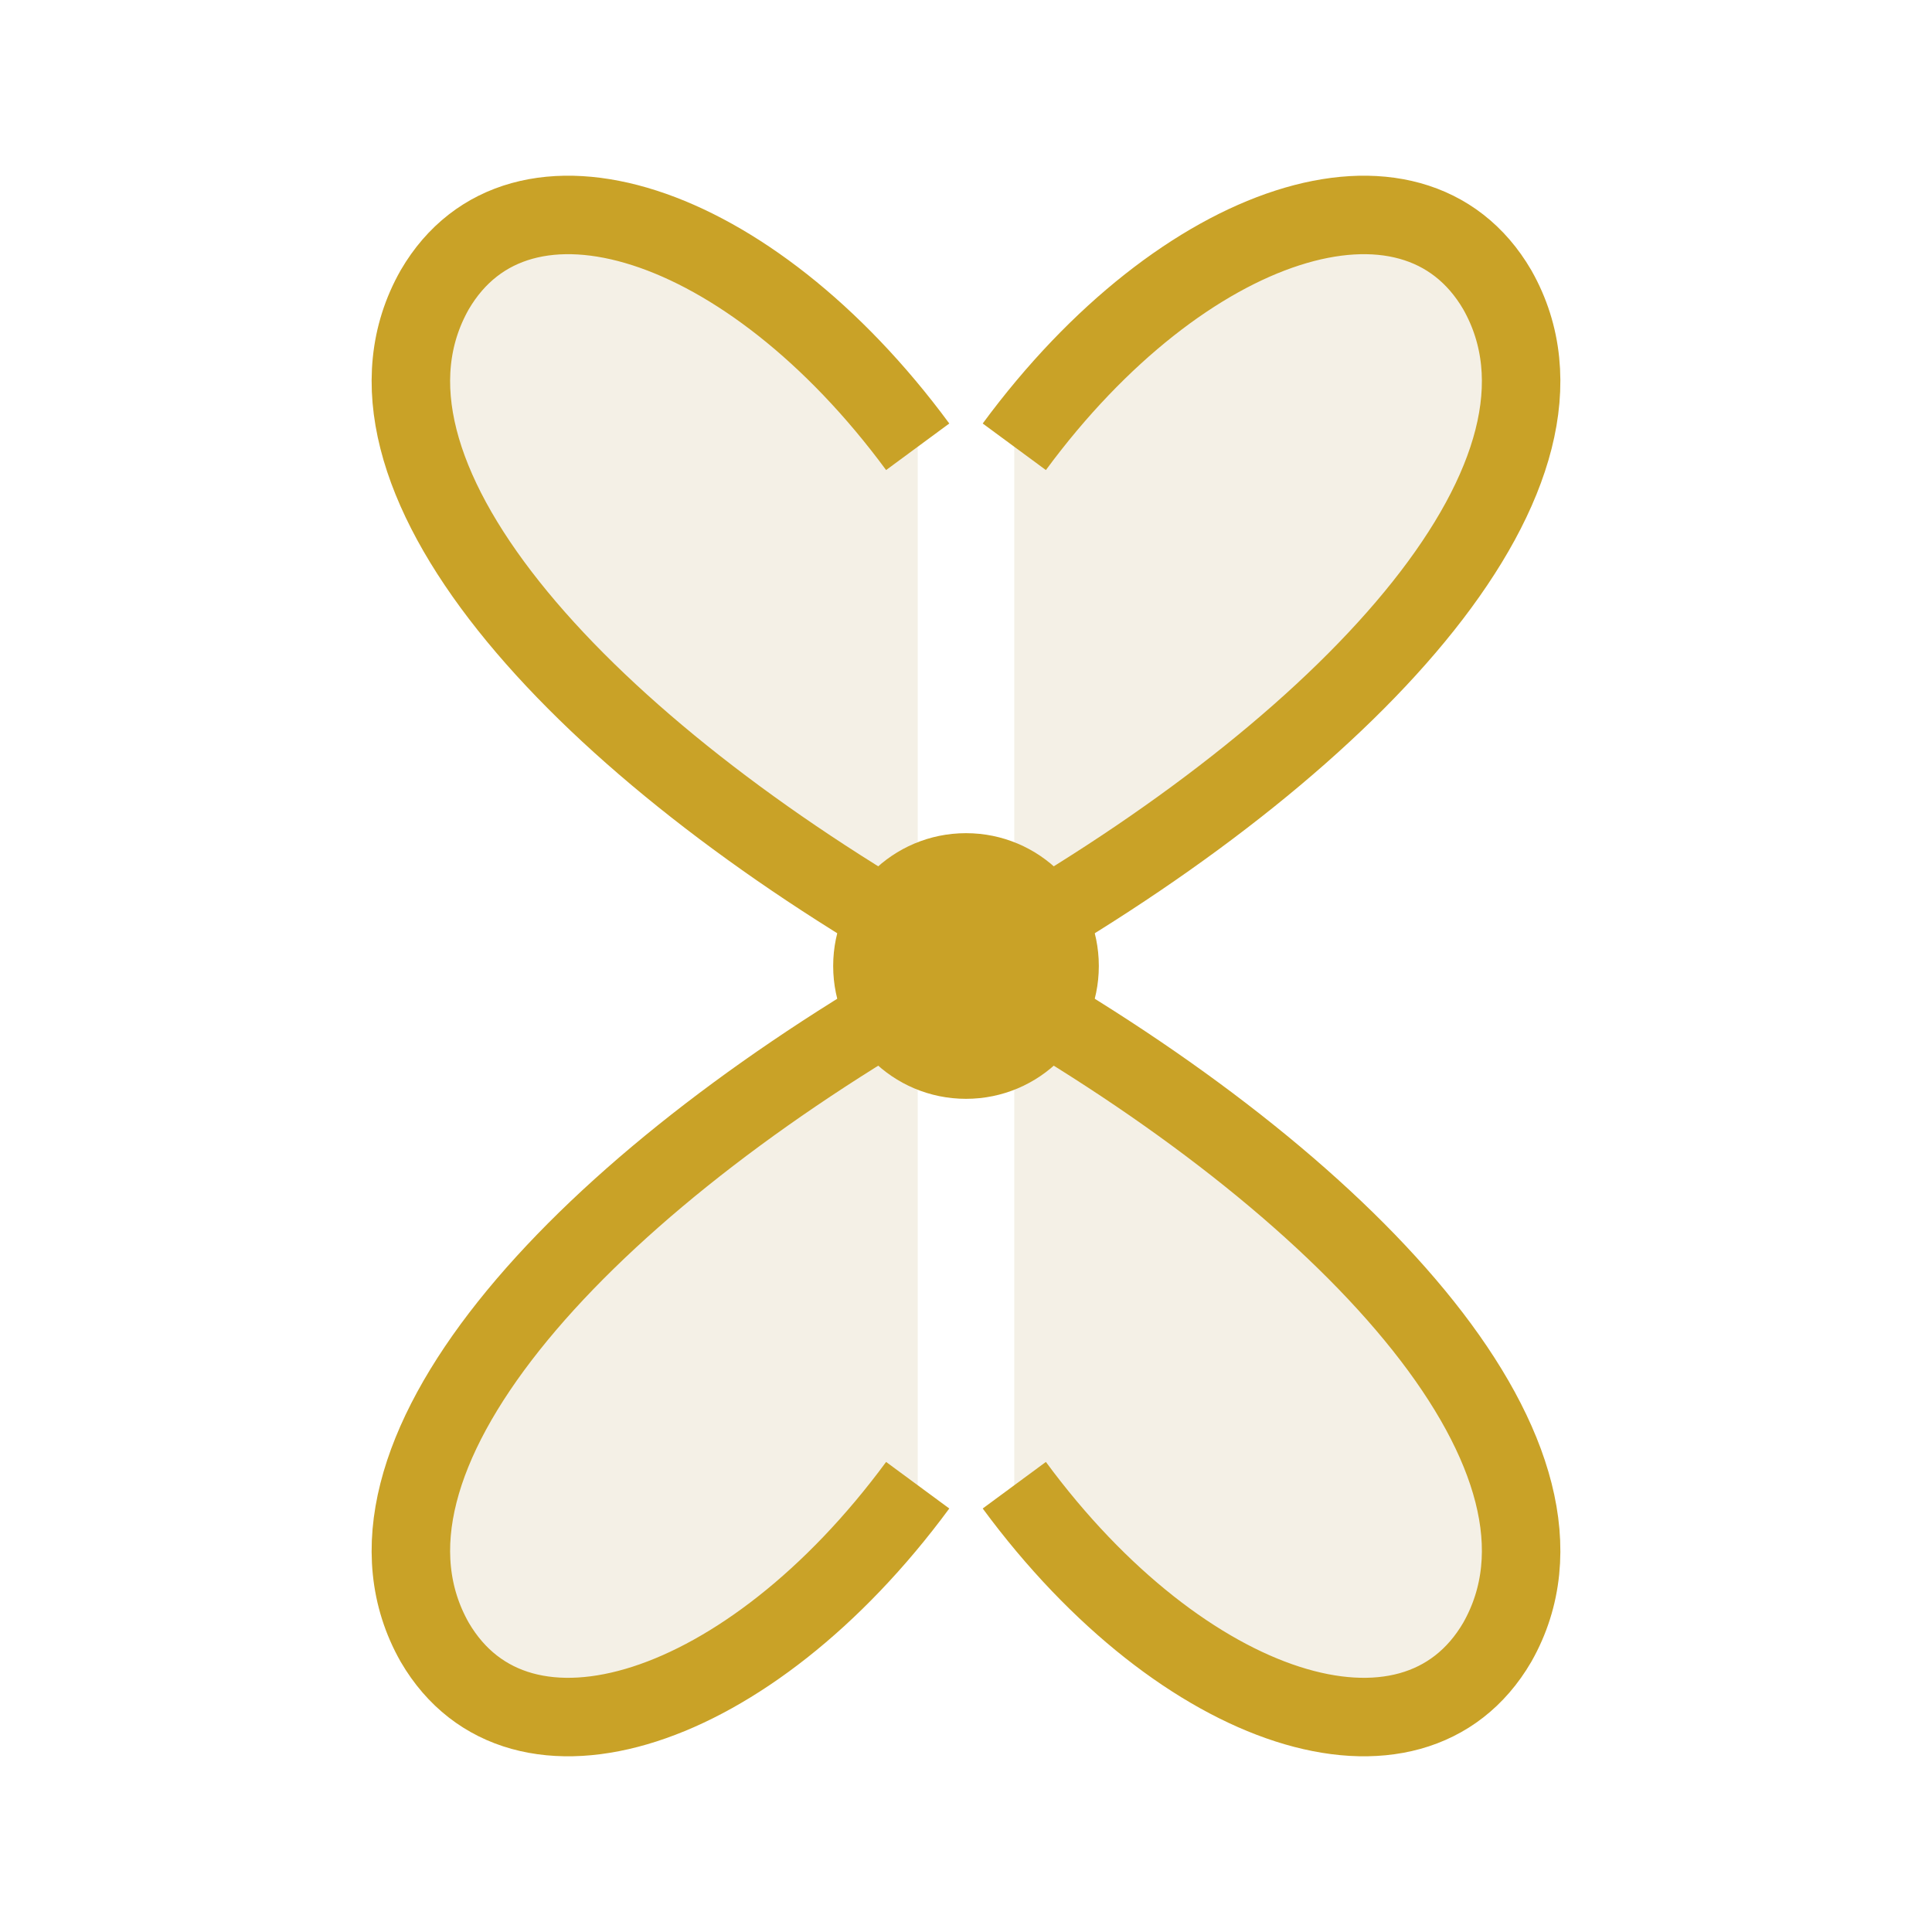
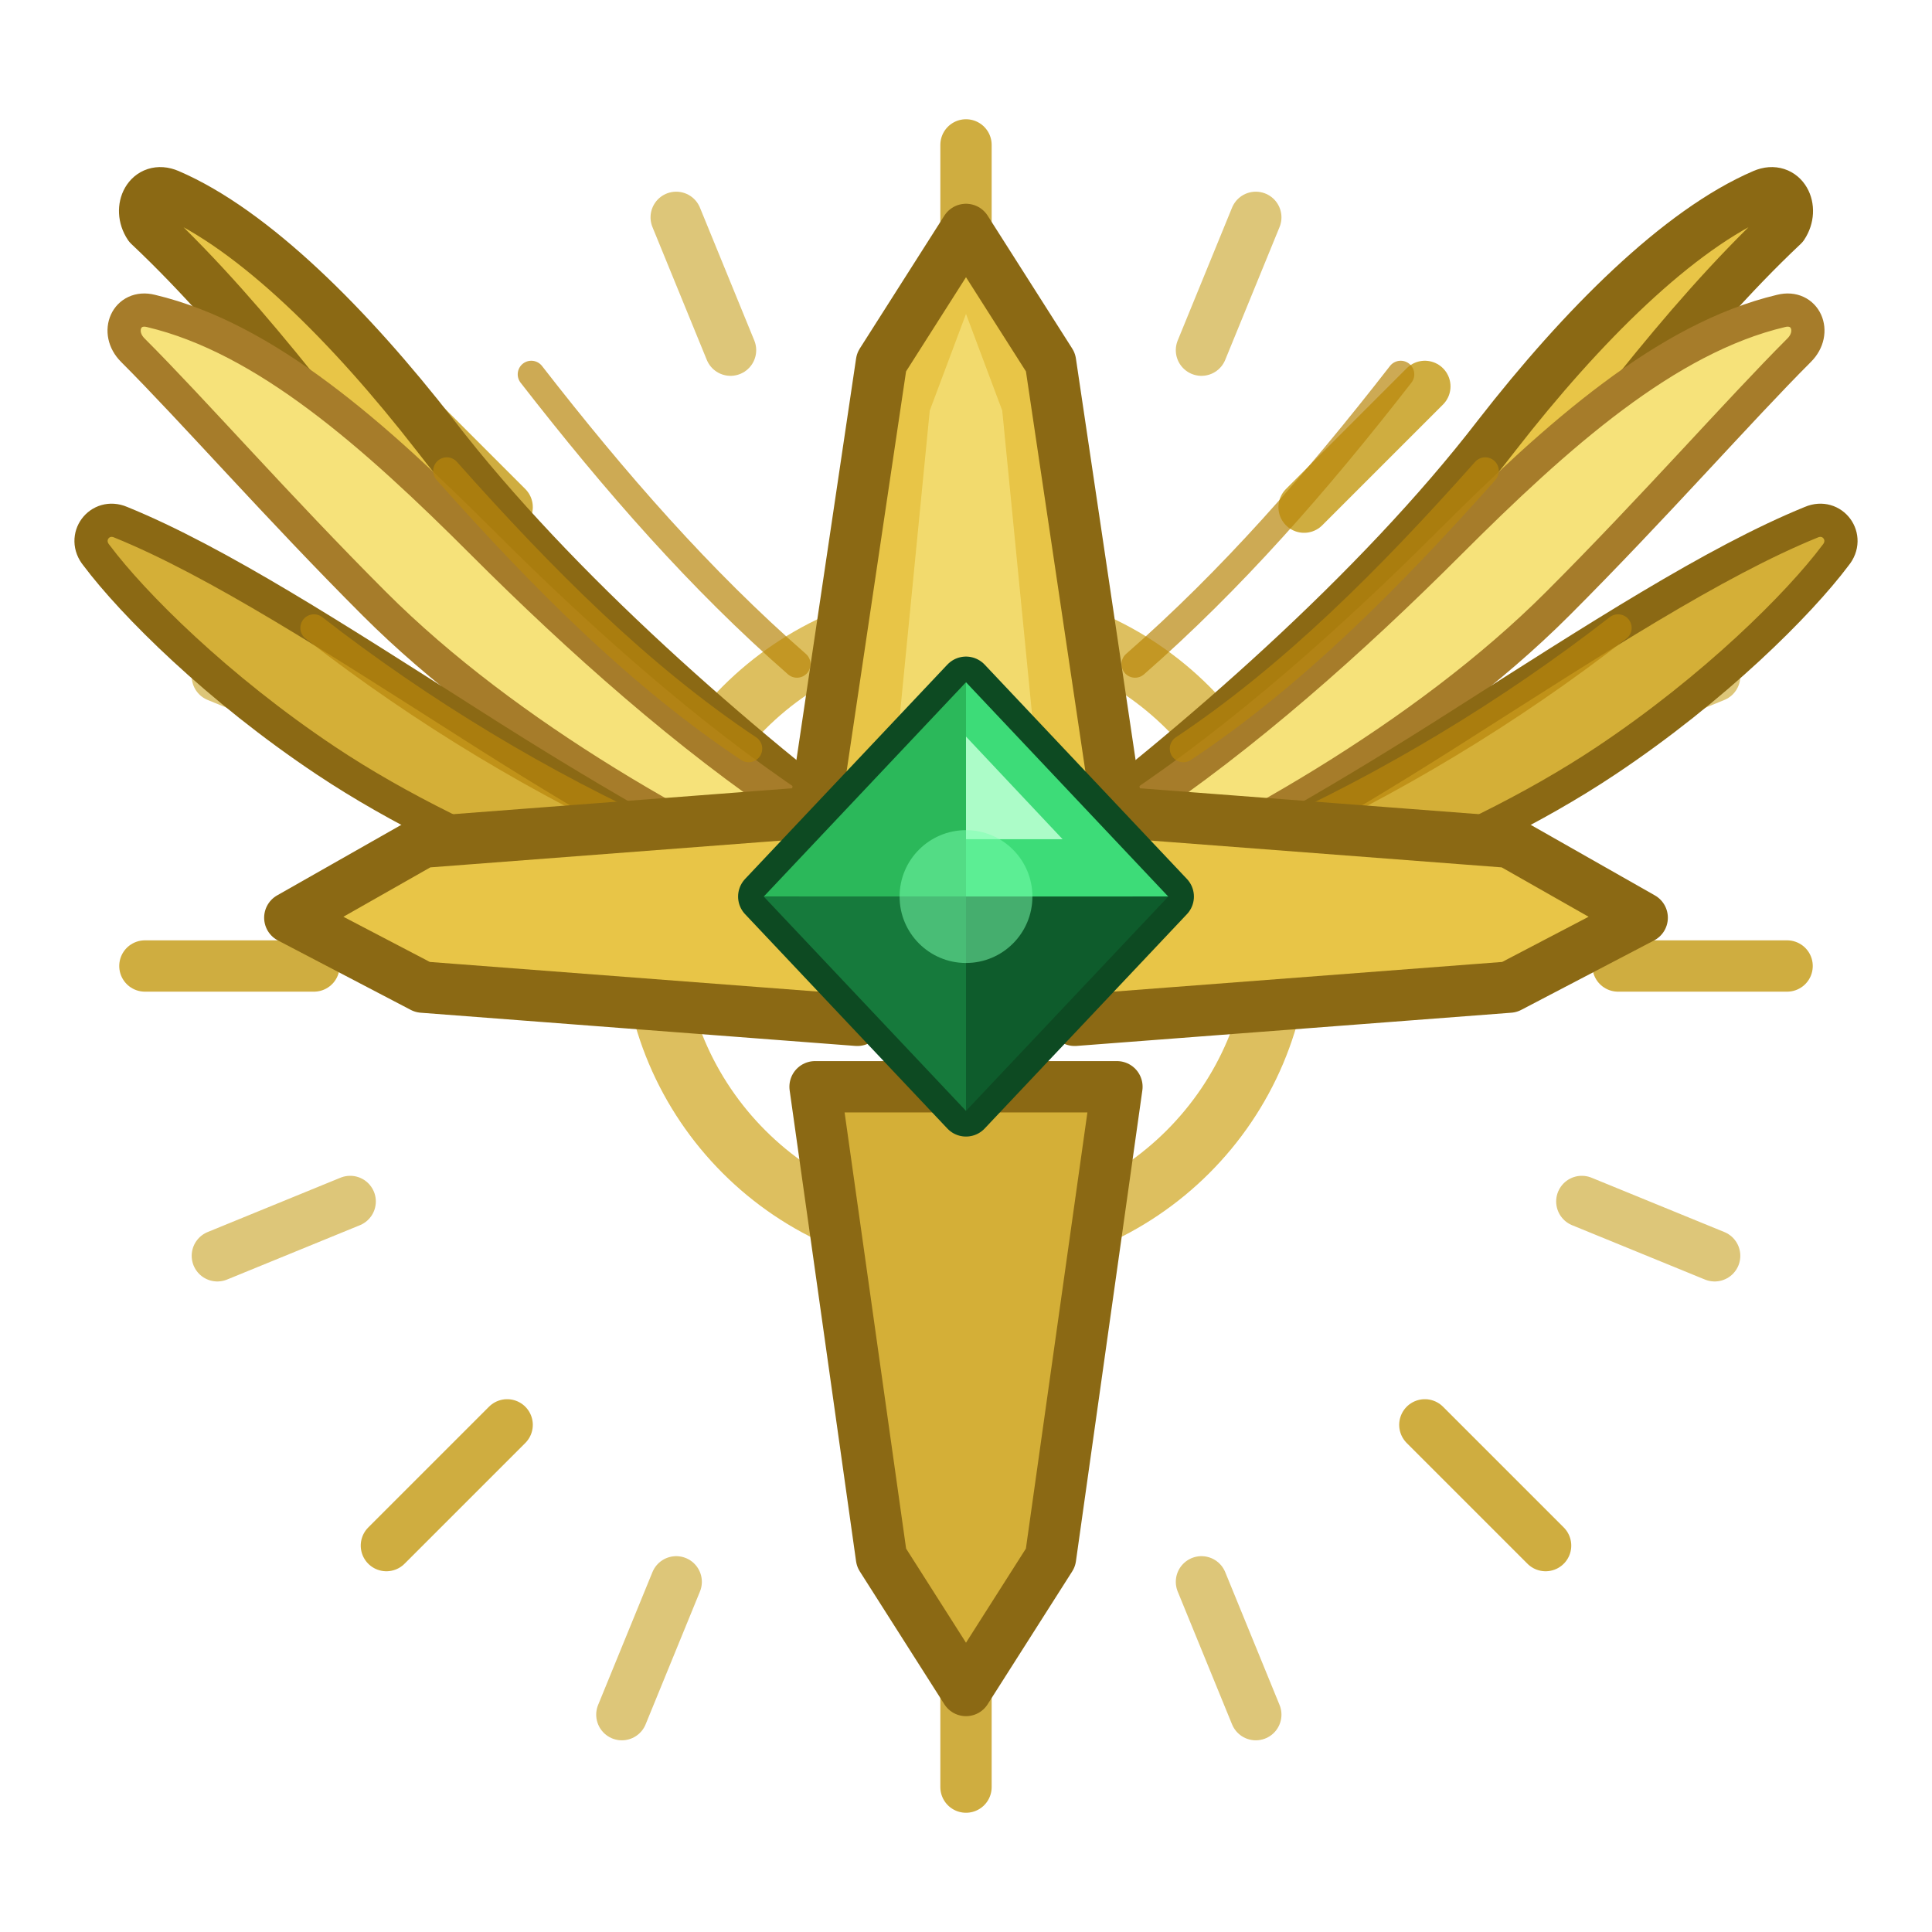
<svg xmlns="http://www.w3.org/2000/svg" viewBox="0 0 32 32" fill="none">
-   <path d="M15.2 15.5C9.5 12.2 5.5 7.8 7.2 4.8c1.4-2.4 5.2-1.2 8 2.6" fill="#F4F0E6" stroke="#C9A227" stroke-width="1.3" stroke-linejoin="round" />
-   <path d="M16.8 15.5c5.7-3.3 9.7-7.7 8-10.7-1.4-2.4-5.2-1.2-8 2.6" fill="#F4F0E6" stroke="#C9A227" stroke-width="1.3" stroke-linejoin="round" />
-   <path d="M15.2 16.5C9.5 19.8 5.5 24.2 7.2 27.2c1.4 2.4 5.2 1.2 8-2.6" fill="#F4F0E6" stroke="#C9A227" stroke-width="1.3" stroke-linejoin="round" />
-   <path d="M16.8 16.5c5.7 3.3 9.7 7.7 8 10.7-1.4 2.4-5.2 1.2-8-2.6" fill="#F4F0E6" stroke="#C9A227" stroke-width="1.3" stroke-linejoin="round" />
-   <circle cx="16" cy="16" r="2.2" fill="#C9A227" />
+   <g stroke="#C9A227" stroke-width="0.85" stroke-linecap="round" opacity=".88">
+     <path d="M16 2.4v2.8M16 26.8v2.8M2.4 16h2.8M26.8 16h2.8" />
+     <path d="M6.4 6.4l2 2M23.6 23.6l2 2M23.6 6.4l-2 2M8.4 23.6l-2 2" />
+     <path d="M11.2 3.6l.9 2.2M19.9 26.2l.9 2.2M3.6 11.2l2.2.9M26.2 19.9l2.2.9" opacity=".7" />
+     <path d="M20.8 3.6l-.9 2.2M11.2 26.2l-.9 2.2M28.4 11.2l-2.2.9M5.8 19.9l-2.2.9" opacity=".7" />
+   </g>
+   <circle cx="16" cy="15.4" r="5.2" stroke="#D4AF37" stroke-width="1" opacity=".8" />
+   <path d="M14.6 14.2            C12.2 12.4 9.2 9.8 7.2 7.2            C5.8 5.4 4.2 3.8 2.8 3.2            c-.35-.15-.55.25-.35.55            C4.2 5.4 5.6 7.4 7.2 9.4            c1.5 1.9 3.2 3.8 5.1 5.2            c.55.4 1.2.7 1.8.9            c.15-.35.3-.75.5-1.3Z" fill="#E8C547" stroke="#8B6914" stroke-width="0.8" stroke-linejoin="round" />
+   <path d="M14.2 15.1            C11.6 14 8.4 12.2 6.2 10            C4.6 8.4 3.2 6.8 2.2 5.8            c-.3-.3-.1-.75.3-.65            C4.4 5.6 6.2 7.2 8 9            c1.6 1.6 3.4 3.2 5.2 4.4            c.35.25.7.4 1 .5            c0-.25.05-.5.1-.8Z" fill="#F6E27A" stroke="#A67C2A" stroke-width="0.55" stroke-linejoin="round" />
+   <path d="M13.9 16            C11.2 15.4 7.8 14.2 5.4 12.6            C3.6 11.4 2.2 10 1.6 9.2            c-.25-.3.05-.7.4-.55            C3.6 9.3 5.6 10.6 7.8 12            c1.8 1.15 3.6 2.2 5.1 2.9            c.35.15.7.25 1 .3Z" fill="#D4AF37" stroke="#8B6914" stroke-width="0.55" stroke-linejoin="round" />
+   <path d="M7.4 7.8c1.6 1.8 3.2 3.4 5 4.6M5.2 10.4c1.8 1.4 3.8 2.6 5.8 3.5M8.8 6.2c1.4 1.8 2.8 3.4 4.4 4.8" stroke="#B8860B" stroke-width="0.45" stroke-linecap="round" opacity=".7" fill="none" />
+   <path d="M17.4 14.2            C19.8 12.4 22.8 9.8 24.8 7.2            C26.2 5.4 27.8 3.8 29.2 3.2            c.35-.15.55.25.35.55            C27.8 5.4 26.4 7.4 24.8 9.4            c-1.5 1.9-3.2 3.8-5.1 5.2            c-.55.4-1.2.7-1.8.9            c-.15-.35-.3-.75-.5-1.3Z" fill="#E8C547" stroke="#8B6914" stroke-width="0.8" stroke-linejoin="round" />
+   <path d="M17.8 15.1            C20.4 14 23.6 12.2 25.8 10            C27.4 8.4 28.8 6.8 29.8 5.8            c.3-.3.1-.75-.3-.65            C27.6 5.6 25.8 7.2 24 9            c-1.6 1.6-3.4 3.2-5.2 4.4            c-.35.25-.7.4-1 .5            c0-.25-.05-.5-.1-.8Z" fill="#F6E27A" stroke="#A67C2A" stroke-width="0.55" stroke-linejoin="round" />
+   <path d="M18.1 16            C20.8 15.4 24.2 14.2 26.6 12.6            C28.4 11.4 29.8 10 30.4 9.2            c.25-.3-.05-.7-.4-.55            C28.4 9.3 26.4 10.6 24.2 12            c-1.8 1.15-3.6 2.2-5.1 2.9            c-.35.15-.7.25-1 .3Z" fill="#D4AF37" stroke="#8B6914" stroke-width="0.55" stroke-linejoin="round" />
+   <path d="M24.6 7.8c-1.6 1.8-3.2 3.4-5 4.6M26.8 10.4c-1.8 1.4-3.8 2.6-5.8 3.5M23.2 6.2c-1.4 1.8-2.8 3.4-4.4 4.8" stroke="#B8860B" stroke-width="0.45" stroke-linecap="round" opacity=".7" fill="none" />
+   <path d="M16 3.8l1.4 2.2 1.1 7.4h-5l1.1-7.4L16 3.8Z" fill="#E8C547" stroke="#8B6914" stroke-width="0.85" stroke-linejoin="round" />
+   <path d="M16 28l-1.4-2.2-1.1-7.8h5l-1.1 7.8L16 28Z" fill="#D4AF37" stroke="#8B6914" stroke-width="0.85" stroke-linejoin="round" />
+   <path d="M4.8 15.2l2.2-1.25 7.2-.55v3.5l-7.2-.55-2.2-1.15Z" fill="#E8C547" stroke="#8B6914" stroke-width="0.85" stroke-linejoin="round" />
+   <path d="M27.2 15.2l-2.2-1.25-7.2-.55v3.5l7.2-.55 2.2-1.15Z" fill="#E8C547" stroke="#8B6914" stroke-width="0.85" stroke-linejoin="round" />
+   <path d="M16 5.2l.6 1.6.55 5.6h-2.3l.55-5.6.6-1.6Z" fill="#F6E27A" opacity=".75" />
+   <path d="M16 11.3l3.35 3.55-3.35 3.55-3.35-3.55 3.35-3.55Z" fill="#1F7A3A" stroke="#0D4A22" stroke-width="0.85" stroke-linejoin="round" />
+   <path d="M16 11.3l3.35 3.55H16V11.3Z" fill="#3DDC78" />
+   <path d="M16 11.3L12.65 14.85H16V11.3Z" fill="#2BB85A" />
+   <path d="M16 18.4l3.35-3.55H16v3.55Z" fill="#0E5C2C" />
+   <path d="M16 18.4L12.65 14.85H16v3.55Z" fill="#167A3C" />
+   <path d="M16 12.2l1.6 1.7H16V12.2Z" fill="#B8FFD0" opacity=".9" />
+   <circle cx="16" cy="14.85" r="1.1" fill="#7CFFB0" opacity=".5" />
</svg>
